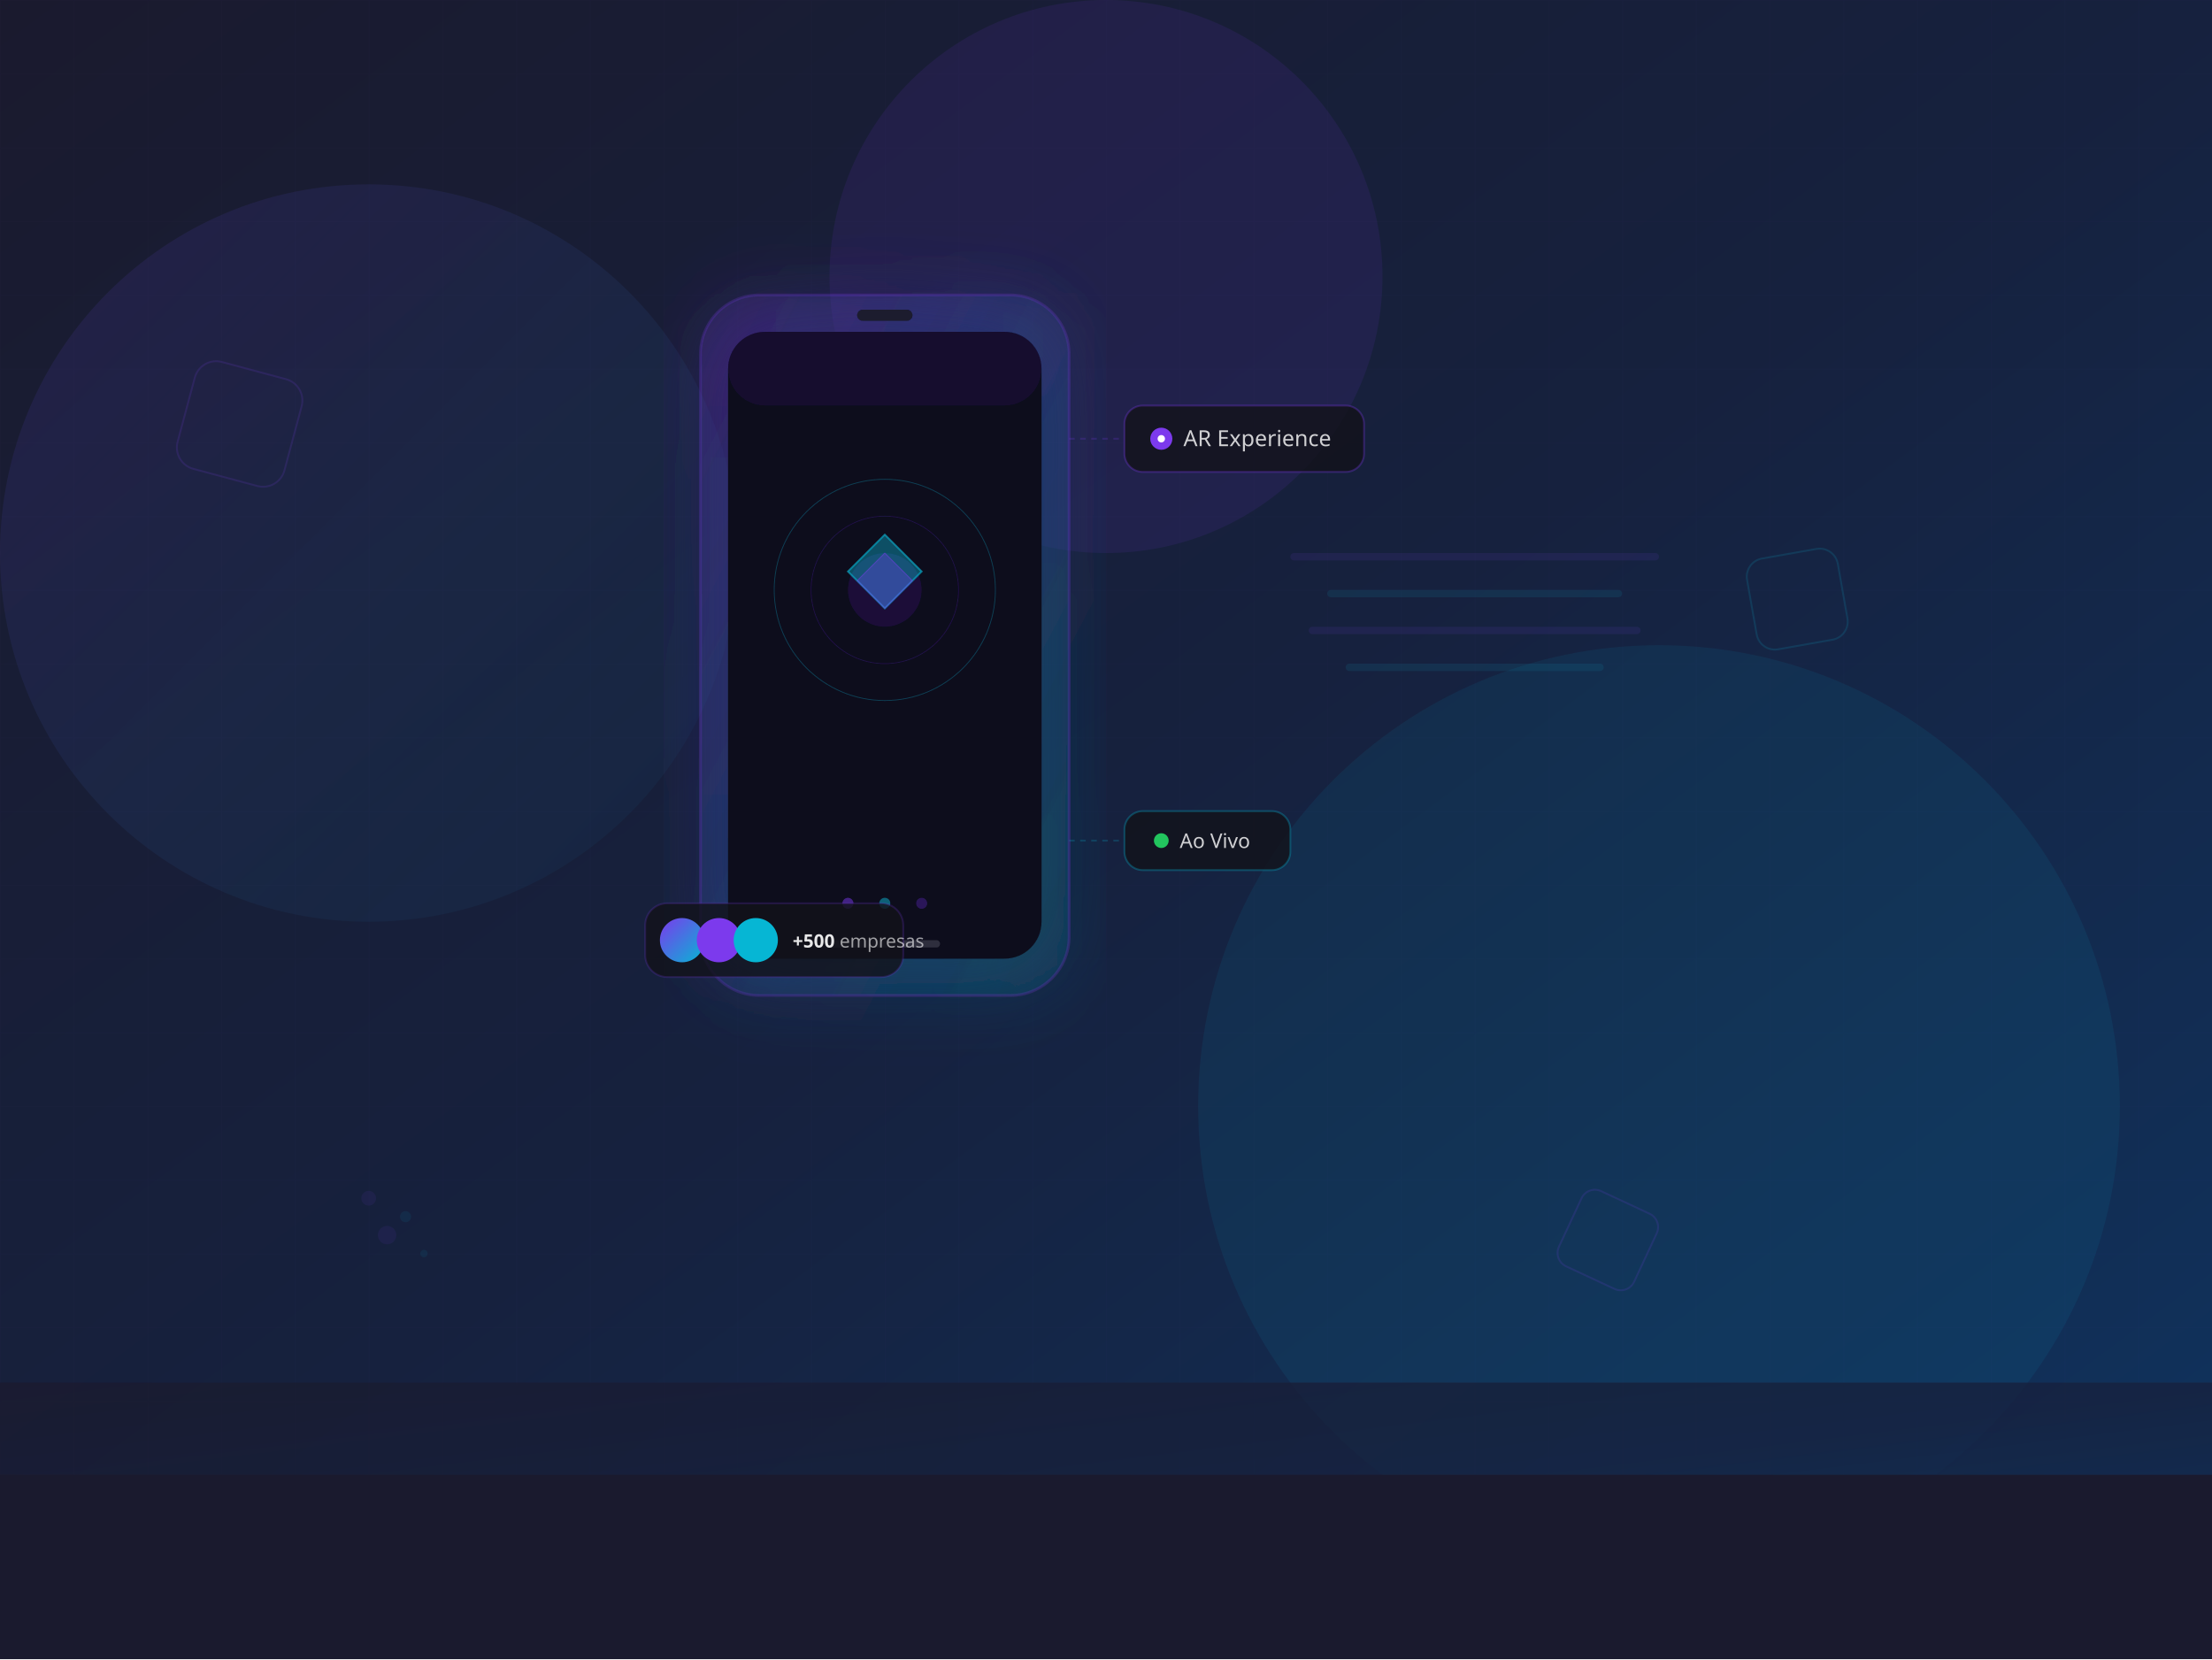
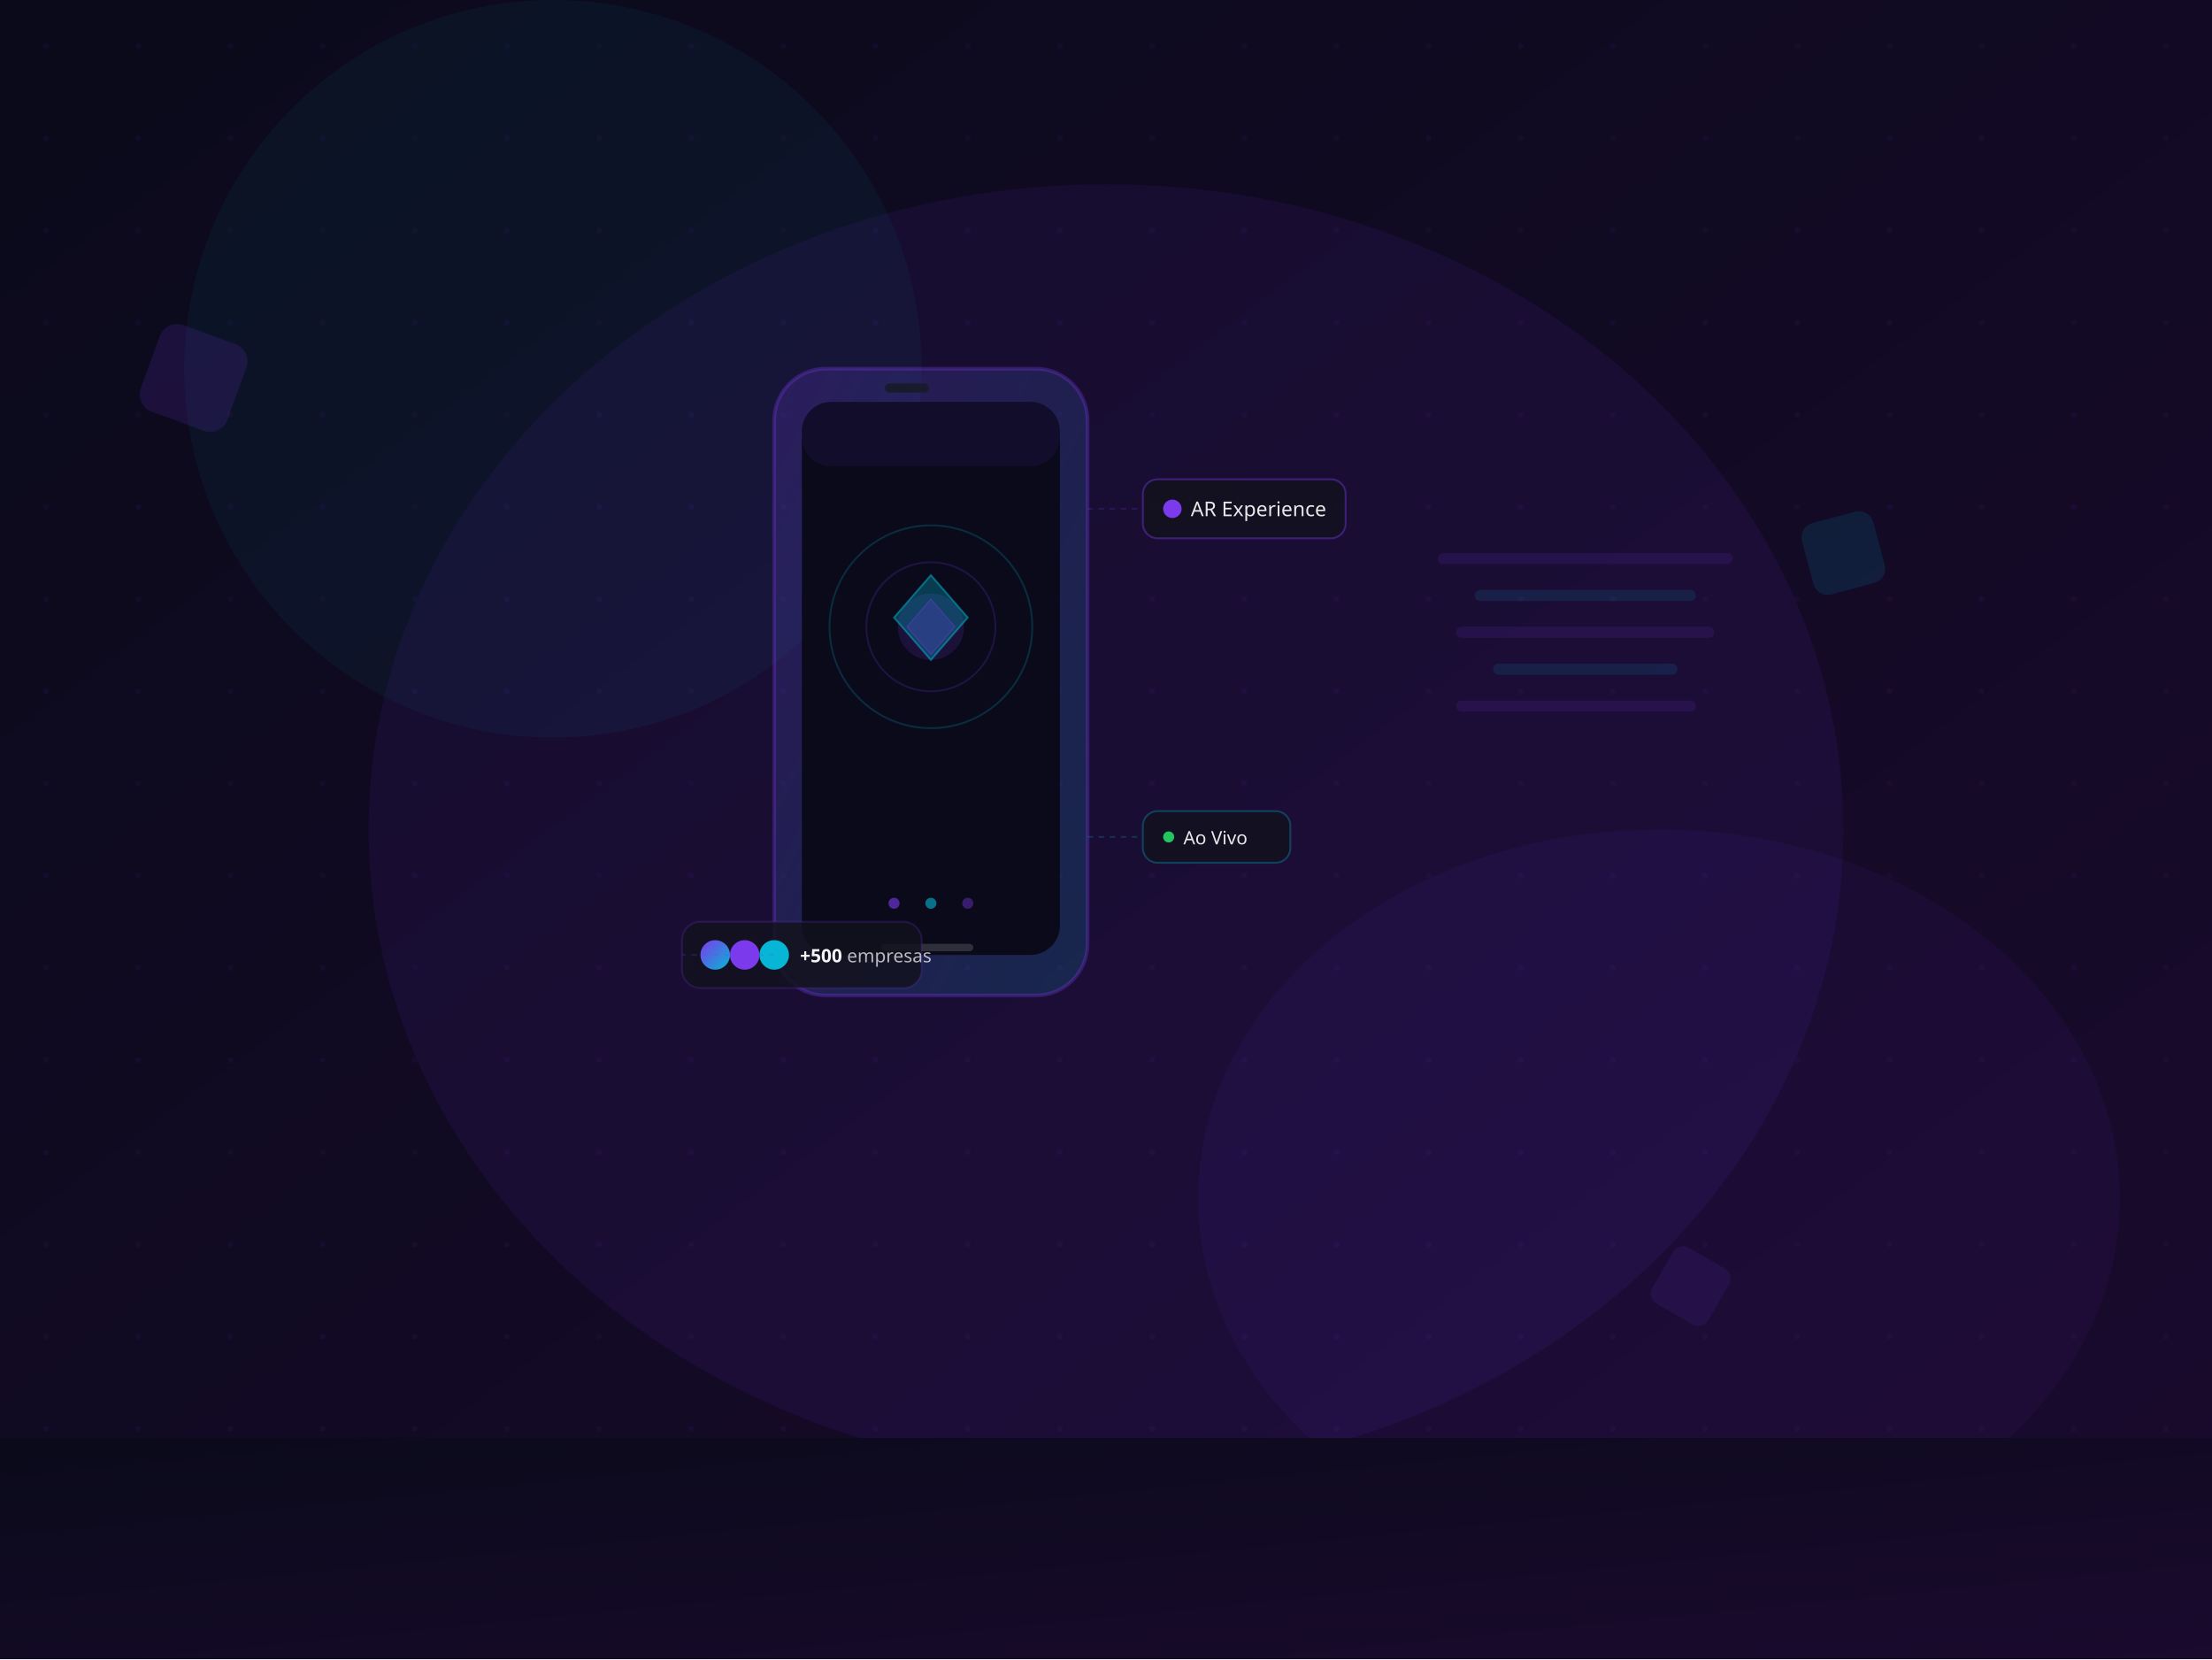
<svg xmlns="http://www.w3.org/2000/svg" width="1200" height="900" viewBox="0 0 1200 900">
  <defs>
    <linearGradient id="bg" x1="0%" y1="0%" x2="100%" y2="100%">
-       <stop offset="0%" stop-color="#1a1a2e" />
-       <stop offset="50%" stop-color="#16213e" />
-       <stop offset="100%" stop-color="#0f3460" />
-     </linearGradient>
-     <linearGradient id="card" x1="0%" y1="0%" x2="100%" y2="100%">
-       <stop offset="0%" stop-color="rgba(124,58,237,0.15)" />
-       <stop offset="100%" stop-color="rgba(6,182,212,0.1)" />
+       <stop offset="0%" stop-color="#0a0a1a" />
+       <stop offset="100%" stop-color="#1a0a2e" />
    </linearGradient>
    <linearGradient id="phone" x1="0%" y1="0%" x2="100%" y2="100%">
      <stop offset="0%" stop-color="#7c3aed" />
      <stop offset="100%" stop-color="#06b6d4" />
    </linearGradient>
-     <linearGradient id="glow" x1="0%" y1="0%" x2="100%" y2="100%">
-       <stop offset="0%" stop-color="rgba(124,58,237,0.3)" />
-       <stop offset="100%" stop-color="rgba(6,182,212,0.1)" />
+     <linearGradient id="card" x1="0%" y1="0%" x2="100%" y2="100%">
+       <stop offset="0%" stop-color="rgba(124,58,237,0.2)" />
+       <stop offset="100%" stop-color="rgba(6,182,212,0.15)" />
    </linearGradient>
-     <filter id="glowFilter">
-       <feGaussianBlur stdDeviation="20" result="blur" />
-       <feMerge>
-         <feMergeNode in="blur" />
-         <feMergeNode in="SourceGraphic" />
-       </feMerge>
-     </filter>
-     <clipPath id="phoneClip">
-       <rect x="400" y="180" width="160" height="320" rx="24" />
-     </clipPath>
  </defs>
  <rect width="1200" height="900" fill="url(#bg)" />
-   <g opacity="0.03">
-     <pattern id="grid" width="40" height="40" patternUnits="userSpaceOnUse">
-       <path d="M 40 0 L 0 0 0 40" fill="none" stroke="#7c3aed" stroke-width="0.5" />
+   <g fill="#7c3aed" opacity="0.06">
+     <pattern id="dots" width="50" height="50" patternUnits="userSpaceOnUse">
+       <circle cx="25" cy="25" r="1.5" />
    </pattern>
-     <rect width="1200" height="900" fill="url(#grid)" />
+     <rect width="1200" height="900" fill="url(#dots)" />
  </g>
-   <circle cx="200" cy="300" r="200" fill="url(#glow)" opacity="0.4" />
-   <circle cx="900" cy="600" r="250" fill="rgba(6,182,212,0.08)" />
-   <circle cx="600" cy="150" r="150" fill="rgba(124,58,237,0.1)" />
-   <g opacity="0.15">
-     <rect x="100" y="200" width="60" height="60" rx="12" fill="none" stroke="#7c3aed" stroke-width="1" transform="rotate(15, 130, 230)" />
-     <rect x="950" y="300" width="50" height="50" rx="10" fill="none" stroke="#06b6d4" stroke-width="1" transform="rotate(-10, 975, 325)" />
-     <rect x="850" y="650" width="45" height="45" rx="8" fill="none" stroke="#7c3aed" stroke-width="1" transform="rotate(25, 872, 672)" />
+   <ellipse cx="600" cy="450" rx="400" ry="350" fill="rgba(124,58,237,0.08)" />
+   <ellipse cx="300" cy="200" rx="200" ry="200" fill="rgba(6,182,212,0.05)" />
+   <ellipse cx="900" cy="650" rx="250" ry="200" fill="rgba(124,58,237,0.06)" />
+   <rect x="80" y="180" width="50" height="50" rx="10" fill="rgba(124,58,237,0.15)" transform="rotate(20, 105, 205)" />
+   <rect x="980" y="280" width="40" height="40" rx="8" fill="rgba(6,182,212,0.12)" transform="rotate(-15, 1000, 300)" />
+   <rect x="900" y="680" width="35" height="35" rx="6" fill="rgba(124,58,237,0.1)" transform="rotate(30, 917, 697)" />
+   <rect x="420" y="200" width="170" height="340" rx="28" fill="url(#card)" stroke="rgba(124,58,237,0.3)" stroke-width="2" />
+   <rect x="435" y="218" width="140" height="300" rx="16" fill="#0a0a1a" />
+   <rect x="480" y="208" width="24" height="5" rx="2.5" fill="#1a1a2e" />
+   <rect x="435" y="218" width="140" height="35" rx="16" fill="rgba(124,58,237,0.08)" />
+   <circle cx="505" cy="340" r="55" fill="none" stroke="rgba(6,182,212,0.2)" stroke-width="1" />
+   <circle cx="505" cy="340" r="35" fill="none" stroke="rgba(124,58,237,0.2)" stroke-width="1" />
+   <circle cx="505" cy="340" r="18" fill="rgba(124,58,237,0.15)" />
+   <polygon points="505,312 525,335 505,358 485,335" fill="rgba(6,182,212,0.3)" stroke="rgba(6,182,212,0.5)" stroke-width="1" />
+   <polygon points="505,325 518,340 505,355 492,340" fill="rgba(124,58,237,0.2)" stroke="rgba(124,58,237,0.4)" stroke-width="0.5" />
+   <circle cx="485" cy="490" r="3" fill="#7c3aed" opacity="0.6" />
+   <circle cx="505" cy="490" r="3" fill="#06b6d4" opacity="0.6" />
+   <circle cx="525" cy="490" r="3" fill="#7c3aed" opacity="0.4" />
+   <rect x="478" y="512" width="50" height="4" rx="2" fill="rgba(255,255,255,0.15)" />
+   <g transform="translate(620, 260)">
+     <rect x="0" y="0" width="110" height="32" rx="8" fill="rgba(18,18,30,0.85)" stroke="rgba(124,58,237,0.4)" stroke-width="1" />
+     <circle cx="16" cy="16" r="5" fill="#7c3aed" />
+     <text x="26" y="20" font-family="system-ui, sans-serif" font-size="11" fill="rgba(255,255,255,0.9)" font-weight="500">AR Experience</text>
  </g>
-   <g filter="url(#glowFilter)">
-     <rect x="380" y="160" width="200" height="380" rx="32" fill="url(#card)" stroke="rgba(124,58,237,0.2)" stroke-width="1.5" />
-     <rect x="395" y="180" width="170" height="340" rx="20" fill="#0a0a1a" />
-     <rect x="395" y="180" width="170" height="40" rx="20" fill="rgba(124,58,237,0.1)" />
-     <rect x="465" y="168" width="30" height="6" rx="3" fill="#1a1a2e" />
-     <circle cx="480" cy="320" r="60" fill="none" stroke="rgba(6,182,212,0.3)" stroke-width="0.5" />
-     <circle cx="480" cy="320" r="40" fill="none" stroke="rgba(124,58,237,0.2)" stroke-width="0.5" />
-     <circle cx="480" cy="320" r="20" fill="rgba(124,58,237,0.15)" />
-     <polygon points="480,290 500,310 480,330 460,310" fill="rgba(6,182,212,0.4)" stroke="rgba(6,182,212,0.6)" stroke-width="1" />
-     <polygon points="480,300 495,315 480,330 465,315" fill="rgba(124,58,237,0.3)" stroke="rgba(124,58,237,0.5)" stroke-width="0.5" />
-     <circle cx="460" cy="490" r="3" fill="rgba(124,58,237,0.5)" />
-     <circle cx="480" cy="490" r="3" fill="rgba(6,182,212,0.5)" />
-     <circle cx="500" cy="490" r="3" fill="rgba(124,58,237,0.3)" />
-     <rect x="450" y="510" width="60" height="4" rx="2" fill="rgba(255,255,255,0.15)" />
+   <g transform="translate(620, 440)">
+     <rect x="0" y="0" width="80" height="28" rx="8" fill="rgba(18,18,30,0.85)" stroke="rgba(6,182,212,0.3)" stroke-width="1" />
+     <circle cx="14" cy="14" r="3" fill="#22c55e" />
+     <text x="22" y="18" font-family="system-ui, sans-serif" font-size="10" fill="rgba(255,255,255,0.9)" font-weight="500">Ao Vivo</text>
  </g>
-   <rect x="610" y="220" width="130" height="36" rx="10" fill="rgba(18,18,26,0.8)" stroke="rgba(124,58,237,0.3)" stroke-width="1" />
-   <circle cx="630" cy="238" r="6" fill="#7c3aed" />
-   <circle cx="630" cy="238" r="2" fill="white" />
-   <text x="642" y="242" font-family="system-ui, sans-serif" font-size="12" fill="rgba(255,255,255,0.8)">AR Experience</text>
-   <rect x="610" y="440" width="90" height="32" rx="10" fill="rgba(18,18,26,0.8)" stroke="rgba(6,182,212,0.3)" stroke-width="1" />
-   <circle cx="630" cy="456" r="4" fill="#22c55e" />
-   <text x="640" y="460" font-family="system-ui, sans-serif" font-size="11" fill="rgba(255,255,255,0.8)">Ao Vivo</text>
-   <rect x="350" y="490" width="140" height="40" rx="12" fill="rgba(18,18,26,0.8)" stroke="rgba(124,58,237,0.2)" stroke-width="1" />
-   <circle cx="370" cy="510" r="12" fill="url(#phone)" />
-   <circle cx="390" cy="510" r="12" fill="#7c3aed" />
-   <circle cx="410" cy="510" r="12" fill="#06b6d4" />
-   <text x="430" y="514" font-family="system-ui, sans-serif" font-size="10" fill="rgba(255,255,255,0.6)">
-     <tspan font-weight="bold" fill="rgba(255,255,255,0.9)">+500</tspan> empresas</text>
-   <path d="M580 238 Q 590 238 610 238" fill="none" stroke="rgba(124,58,237,0.2)" stroke-width="1" stroke-dasharray="3,3" />
-   <path d="M580 456 Q 590 456 610 456" fill="none" stroke="rgba(6,182,212,0.2)" stroke-width="1" stroke-dasharray="3,3" />
-   <g opacity="0.1">
-     <rect x="700" y="300" width="200" height="4" rx="2" fill="#7c3aed" />
-     <rect x="720" y="320" width="160" height="4" rx="2" fill="#06b6d4" />
-     <rect x="710" y="340" width="180" height="4" rx="2" fill="#7c3aed" />
-     <rect x="730" y="360" width="140" height="4" rx="2" fill="#06b6d4" />
+   <g transform="translate(370, 500)">
+     <rect x="0" y="0" width="130" height="36" rx="10" fill="rgba(18,18,30,0.85)" stroke="rgba(124,58,237,0.2)" stroke-width="1" />
+     <circle cx="18" cy="18" r="8" fill="url(#phone)" />
+     <circle cx="34" cy="18" r="8" fill="#7c3aed" />
+     <circle cx="50" cy="18" r="8" fill="#06b6d4" />
+     <text x="64" y="22" font-family="system-ui, sans-serif" font-size="10" fill="rgba(255,255,255,0.7)">
+       <tspan font-weight="bold" fill="rgba(255,255,255,0.95)">+500</tspan> empresas
+     </text>
  </g>
-   <g opacity="0.08">
-     <circle cx="200" cy="650" r="4" fill="#7c3aed" />
-     <circle cx="220" cy="660" r="3" fill="#06b6d4" />
-     <circle cx="210" cy="670" r="5" fill="#7c3aed" />
-     <circle cx="230" cy="680" r="2" fill="#06b6d4" />
+   <line x1="590" y1="276" x2="620" y2="276" stroke="rgba(124,58,237,0.2)" stroke-width="1" stroke-dasharray="3,3" />
+   <line x1="590" y1="454" x2="620" y2="454" stroke="rgba(6,182,212,0.2)" stroke-width="1" stroke-dasharray="3,3" />
+   <line x1="420" y1="518" x2="370" y2="518" stroke="rgba(124,58,237,0.2)" stroke-width="1" stroke-dasharray="3,3" />
+   <g opacity="0.12">
+     <rect x="780" y="300" width="160" height="6" rx="3" fill="#7c3aed" />
+     <rect x="800" y="320" width="120" height="6" rx="3" fill="#06b6d4" />
+     <rect x="790" y="340" width="140" height="6" rx="3" fill="#7c3aed" />
+     <rect x="810" y="360" width="100" height="6" rx="3" fill="#06b6d4" />
+     <rect x="790" y="380" width="130" height="6" rx="3" fill="#7c3aed" />
  </g>
-   <rect x="0" y="750" width="1200" height="150" fill="url(#bg)" opacity="0.8" />
-   <rect x="0" y="800" width="1200" height="100" fill="#1a1a2e" />
+   <rect x="0" y="780" width="1200" height="120" fill="url(#bg)" />
</svg>
